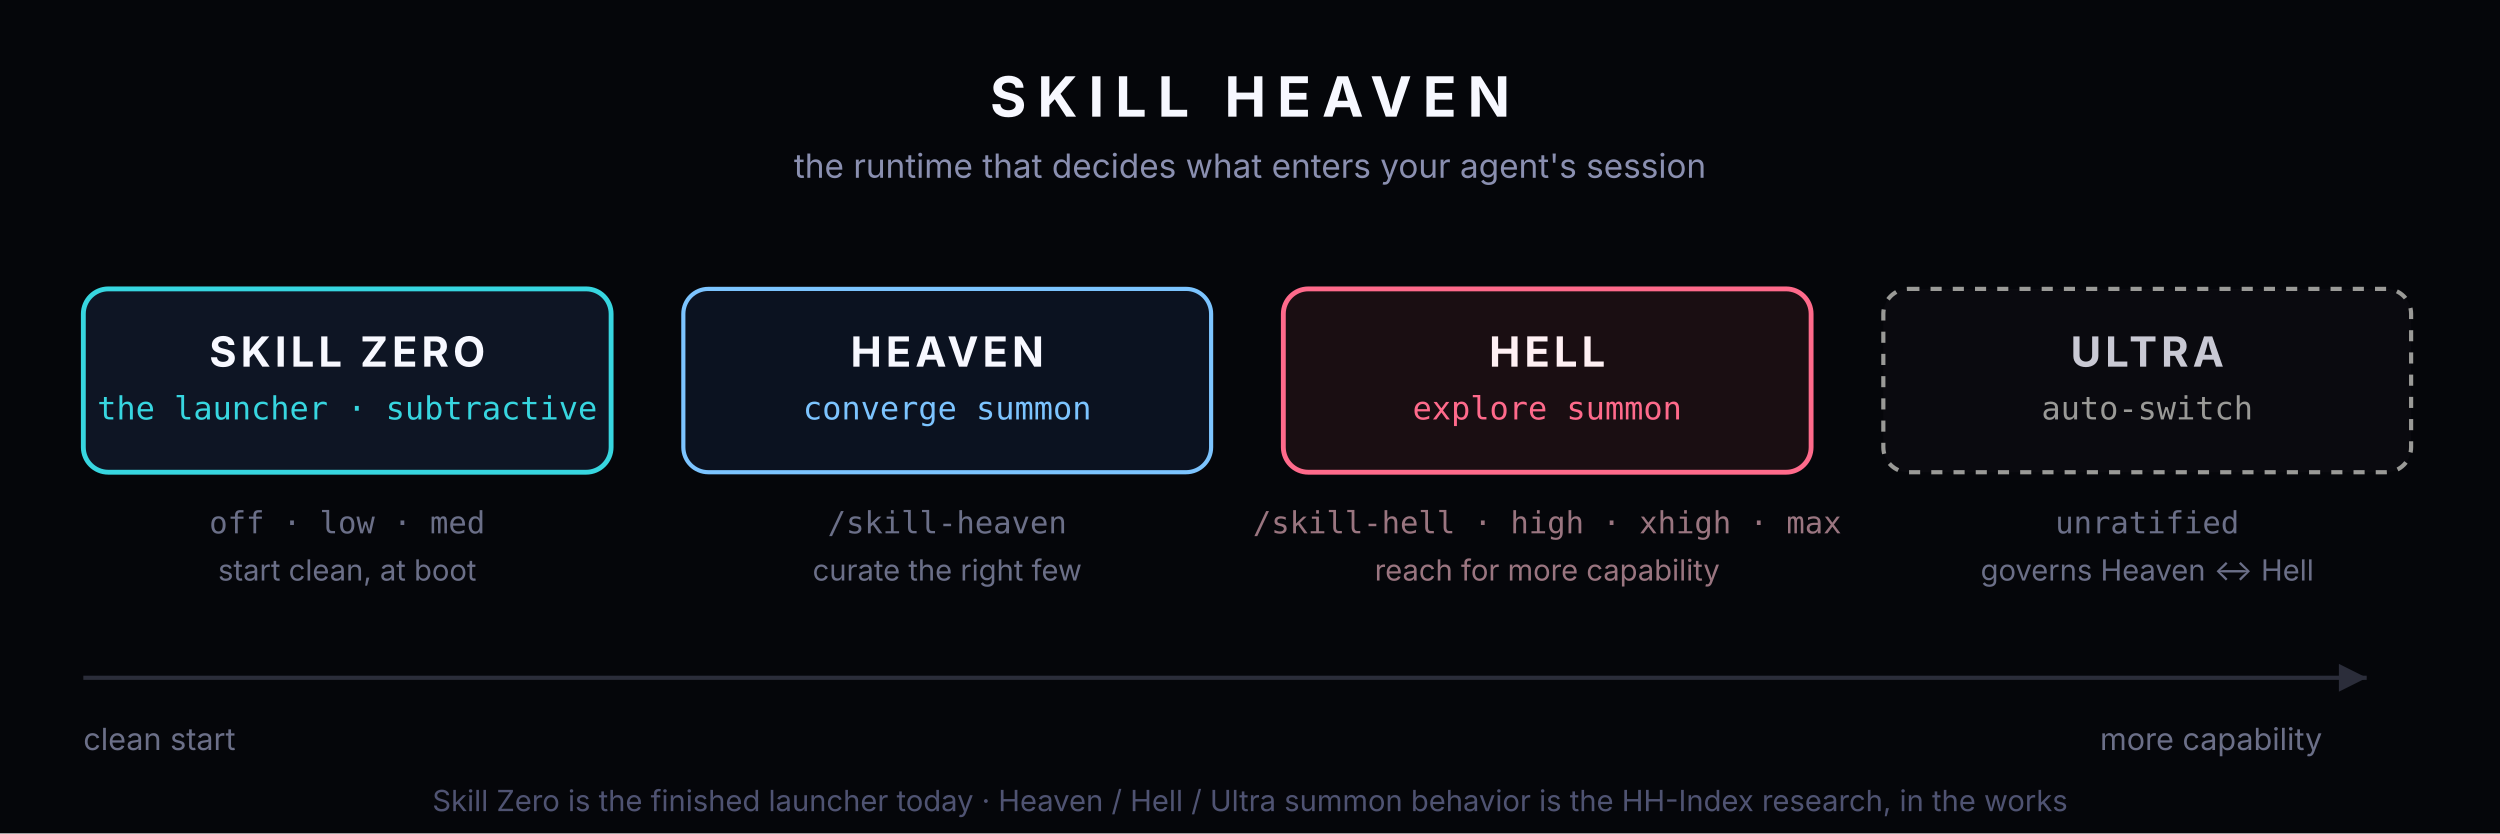
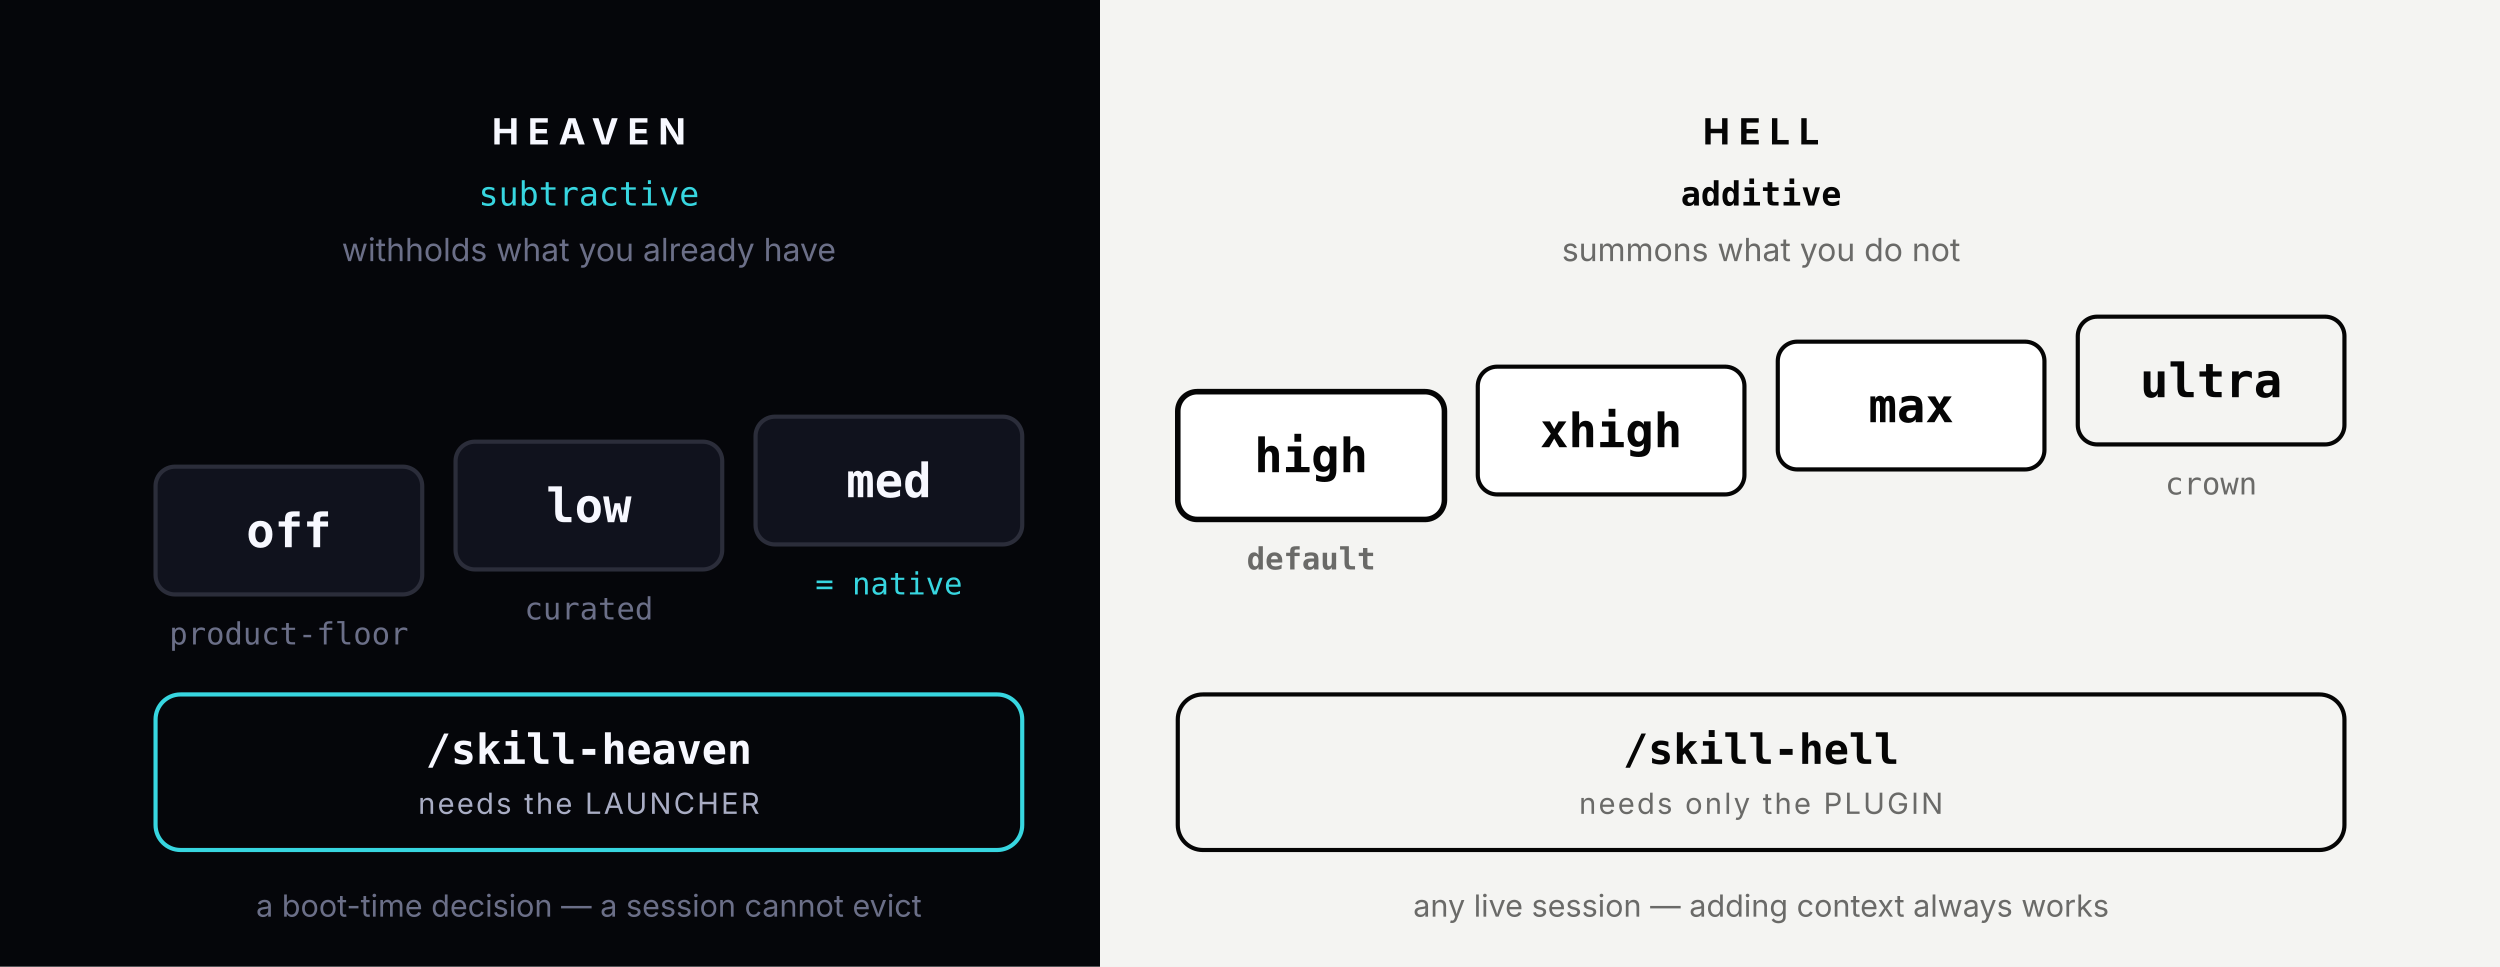
- <svg xmlns="http://www.w3.org/2000/svg" width="900" height="300" viewBox="0 0 900 300" role="img" aria-label="Skill Heaven is the runtime that decides what is in your session. Skill Zero is the finished launcher: subtractive, it starts a harness clean (off, low, med). Heaven is the converge summon that curates the right few skills (slash skill-heaven). Hell is the exploratory summon that reaches for more capability (slash skill-hell; high, xhigh, max). Ultra is the future auto-switch across them (unratified).">
-   <rect x="0" y="0" width="900" height="300" fill="#05060a" />
-   <text x="450" y="42" font-family="'Space Grotesk','Inter',system-ui,sans-serif" font-size="20" font-weight="700" fill="#f7f8ff" text-anchor="middle" letter-spacing="4">SKILL HEAVEN</text>
-   <text x="450" y="64" font-family="'Inter',system-ui,-apple-system,sans-serif" font-size="12" font-weight="400" fill="#8a8fb0" text-anchor="middle">the runtime that decides what enters your agent's session</text>
-   <rect x="30" y="104" width="190" height="66" rx="9" fill="#0e1524" stroke="#37d6e0" stroke-width="1.75" />
-   <text x="125" y="132" font-family="'Space Grotesk','Inter',system-ui,sans-serif" font-size="15" font-weight="700" fill="#f7f8ff" text-anchor="middle" letter-spacing="1.5">SKILL ZERO</text>
-   <text x="125" y="151" font-family="'JetBrains Mono','SF Mono',ui-monospace,monospace" font-size="11.5" fill="#37d6e0" text-anchor="middle">the launcher · subtractive</text>
-   <text x="125" y="192" font-family="'JetBrains Mono','SF Mono',ui-monospace,monospace" font-size="11" fill="#6b6f88" text-anchor="middle">off · low · med</text>
-   <text x="125" y="209" font-family="'Inter',system-ui,-apple-system,sans-serif" font-size="10.5" fill="#6b6f88" text-anchor="middle">start clean, at boot</text>
-   <rect x="246" y="104" width="190" height="66" rx="9" fill="#0b1220" stroke="#7cc4ff" stroke-width="1.5" />
-   <text x="341" y="132" font-family="'Space Grotesk','Inter',system-ui,sans-serif" font-size="15" font-weight="700" fill="#f7f8ff" text-anchor="middle" letter-spacing="1.5">HEAVEN</text>
-   <text x="341" y="151" font-family="'JetBrains Mono','SF Mono',ui-monospace,monospace" font-size="11.5" fill="#7cc4ff" text-anchor="middle">converge summon</text>
-   <text x="341" y="192" font-family="'JetBrains Mono','SF Mono',ui-monospace,monospace" font-size="11" fill="#6b6f88" text-anchor="middle">/skill-heaven</text>
-   <text x="341" y="209" font-family="'Inter',system-ui,-apple-system,sans-serif" font-size="10.5" fill="#6b6f88" text-anchor="middle">curate the right few</text>
-   <rect x="462" y="104" width="190" height="66" rx="9" fill="#1a0e12" stroke="#ff6a8b" stroke-width="1.75" />
-   <text x="557" y="132" font-family="'Space Grotesk','Inter',system-ui,sans-serif" font-size="15" font-weight="700" fill="#fff0f3" text-anchor="middle" letter-spacing="1.5">HELL</text>
-   <text x="557" y="151" font-family="'JetBrains Mono','SF Mono',ui-monospace,monospace" font-size="11.5" fill="#ff6a8b" text-anchor="middle">explore summon</text>
-   <text x="557" y="192" font-family="'JetBrains Mono','SF Mono',ui-monospace,monospace" font-size="11" fill="#9a7580" text-anchor="middle">/skill-hell · high · xhigh · max</text>
-   <text x="557" y="209" font-family="'Inter',system-ui,-apple-system,sans-serif" font-size="10.5" fill="#9a7580" text-anchor="middle">reach for more capability</text>
-   <rect x="678" y="104" width="190" height="66" rx="9" fill="#0a0a0f" stroke="#9a9a97" stroke-width="1.5" stroke-dasharray="4 4" />
-   <text x="773" y="132" font-family="'Space Grotesk','Inter',system-ui,sans-serif" font-size="15" font-weight="700" fill="#c9c9d4" text-anchor="middle" letter-spacing="1.5">ULTRA</text>
-   <text x="773" y="151" font-family="'JetBrains Mono','SF Mono',ui-monospace,monospace" font-size="11.5" fill="#9a9a97" text-anchor="middle">auto-switch</text>
-   <text x="773" y="192" font-family="'JetBrains Mono','SF Mono',ui-monospace,monospace" font-size="11" fill="#6b6f88" text-anchor="middle">unratified</text>
-   <text x="773" y="209" font-family="'Inter',system-ui,-apple-system,sans-serif" font-size="10.5" fill="#6b6f88" text-anchor="middle">governs Heaven ↔ Hell</text>
-   <line x1="30" y1="244" x2="852" y2="244" stroke="#2b2d3a" stroke-width="1.5" />
-   <polygon points="852,244 842,239 842,249" fill="#2b2d3a" />
-   <text x="30" y="270" font-family="'Inter',system-ui,-apple-system,sans-serif" font-size="11" fill="#6b6f88" text-anchor="start">clean start</text>
-   <text x="836" y="270" font-family="'Inter',system-ui,-apple-system,sans-serif" font-size="11" fill="#6b6f88" text-anchor="end">more capability</text>
-   <text x="450" y="292" font-family="'Inter',system-ui,-apple-system,sans-serif" font-size="10.5" fill="#4f5372" text-anchor="middle">Skill Zero is the finished launcher today · Heaven / Hell / Ultra summon behavior is the HH-Index research, in the works</text>
+ <svg xmlns="http://www.w3.org/2000/svg" width="900" height="348" viewBox="0 0 900 348" role="img" aria-label="The entropy ladder. Heaven holds off, low, and med (which equals native); it is served by slash skill-heaven and needs the Skill Zero launcher. Hell is additive and holds high (the default), xhigh, and max, served by slash skill-hell; ultra is the crown rung, served by slash skill-ultra. Every rung is reachable; nothing on the line refuses. The additive band needs only the plugin.">
+   <rect x="0" y="0" width="396.0" height="348" fill="#05060a" />
+   <rect x="396.0" y="0" width="504.0" height="348" fill="#f4f4f2" />
+   <text x="212.0" y="52.0" font-family="'Space Grotesk','Inter',system-ui,sans-serif" font-size="13" font-weight="700" fill="#f7f8ff" text-anchor="middle" letter-spacing="3.2">HEAVEN</text>
+   <text x="212.0" y="74.0" font-family="'JetBrains Mono','SF Mono',ui-monospace,monospace" font-size="12" font-weight="400" fill="#37d6e0" text-anchor="middle">subtractive</text>
+   <text x="212.0" y="94.0" font-family="'Inter',system-ui,-apple-system,sans-serif" font-size="11.5" font-weight="400" fill="#6b6f88" text-anchor="middle">withholds what you already have</text>
+   <text x="634.0" y="52.0" font-family="'Space Grotesk','Inter',system-ui,sans-serif" font-size="13" font-weight="700" fill="#050505" text-anchor="middle" letter-spacing="3.2">HELL</text>
+   <text x="634.0" y="74.0" font-family="'JetBrains Mono','SF Mono',ui-monospace,monospace" font-size="12" font-weight="600" fill="#050505" text-anchor="middle">additive</text>
+   <text x="634.0" y="94.0" font-family="'Inter',system-ui,-apple-system,sans-serif" font-size="11.5" font-weight="400" fill="#6a6a68" text-anchor="middle">summons what you do not</text>
+   <rect x="56.0" y="168" width="96" height="46" rx="7" fill="#10121d" stroke="#2b2d3a" stroke-width="1.5" />
+   <text x="104.0" y="197.0" font-family="'JetBrains Mono','SF Mono',ui-monospace,monospace" font-size="17" font-weight="600" fill="#f7f8ff" text-anchor="middle">off</text>
+   <text x="104.0" y="232.0" font-family="'JetBrains Mono','SF Mono',ui-monospace,monospace" font-size="11" font-weight="400" fill="#6b6f88" text-anchor="middle">product-floor</text>
+   <rect x="164.0" y="159" width="96" height="46" rx="7" fill="#10121d" stroke="#2b2d3a" stroke-width="1.5" />
+   <text x="212.0" y="188.0" font-family="'JetBrains Mono','SF Mono',ui-monospace,monospace" font-size="17" font-weight="600" fill="#f7f8ff" text-anchor="middle">low</text>
+   <text x="212.0" y="223.0" font-family="'JetBrains Mono','SF Mono',ui-monospace,monospace" font-size="11" font-weight="400" fill="#6b6f88" text-anchor="middle">curated</text>
+   <rect x="272.0" y="150" width="96" height="46" rx="7" fill="#10121d" stroke="#2b2d3a" stroke-width="1.5" />
+   <text x="320.0" y="179.0" font-family="'JetBrains Mono','SF Mono',ui-monospace,monospace" font-size="17" font-weight="600" fill="#f7f8ff" text-anchor="middle">med</text>
+   <text x="320.0" y="214.0" font-family="'JetBrains Mono','SF Mono',ui-monospace,monospace" font-size="11" font-weight="400" fill="#37d6e0" text-anchor="middle">= native</text>
+   <rect x="424.0" y="141" width="96" height="46" rx="7" fill="#ffffff" stroke="#050505" stroke-width="2" />
+   <text x="472.0" y="170.0" font-family="'JetBrains Mono','SF Mono',ui-monospace,monospace" font-size="17" font-weight="600" fill="#050505" text-anchor="middle">high</text>
+   <text x="472.0" y="205.0" font-family="'JetBrains Mono','SF Mono',ui-monospace,monospace" font-size="11" font-weight="600" fill="#6a6a68" text-anchor="middle">default</text>
+   <rect x="532.0" y="132" width="96" height="46" rx="7" fill="#ffffff" stroke="#050505" stroke-width="1.5" />
+   <text x="580.0" y="161.0" font-family="'JetBrains Mono','SF Mono',ui-monospace,monospace" font-size="17" font-weight="600" fill="#050505" text-anchor="middle">xhigh</text>
+   <rect x="640.0" y="123" width="96" height="46" rx="7" fill="#ffffff" stroke="#050505" stroke-width="1.5" />
+   <text x="688.0" y="152.0" font-family="'JetBrains Mono','SF Mono',ui-monospace,monospace" font-size="17" font-weight="600" fill="#050505" text-anchor="middle">max</text>
+   <rect x="748.0" y="114" width="96" height="46" rx="7" fill="#f4f4f2" stroke="#050505" stroke-width="1.5" />
+   <text x="796.0" y="143.0" font-family="'JetBrains Mono','SF Mono',ui-monospace,monospace" font-size="17" font-weight="600" fill="#050505" text-anchor="middle">ultra</text>
+   <text x="796.0" y="178.0" font-family="'JetBrains Mono','SF Mono',ui-monospace,monospace" font-size="11" font-weight="400" fill="#6a6a68" text-anchor="middle">crown</text>
+   <rect x="56.0" y="250" width="312" height="56" rx="9" fill="none" stroke="#37d6e0" stroke-width="1.5" />
+   <text x="212.0" y="275.0" font-family="'JetBrains Mono','SF Mono',ui-monospace,monospace" font-size="15" font-weight="600" fill="#f7f8ff" text-anchor="middle">/skill-heaven</text>
+   <text x="212.0" y="293.0" font-family="'Inter',system-ui,-apple-system,sans-serif" font-size="10.5" font-weight="400" fill="#a9adc4" text-anchor="middle" letter-spacing="0.8">needs the LAUNCHER</text>
+   <rect x="424.0" y="250" width="420" height="56" rx="9" fill="none" stroke="#050505" stroke-width="1.5" />
+   <text x="634.0" y="275.0" font-family="'JetBrains Mono','SF Mono',ui-monospace,monospace" font-size="15" font-weight="600" fill="#050505" text-anchor="middle">/skill-hell</text>
+   <text x="634.0" y="293.0" font-family="'Inter',system-ui,-apple-system,sans-serif" font-size="10.5" font-weight="400" fill="#6a6a68" text-anchor="middle" letter-spacing="0.8">needs only the PLUGIN</text>
+   <text x="212.0" y="330.0" font-family="'Inter',system-ui,-apple-system,sans-serif" font-size="11" font-weight="400" fill="#6b6f88" text-anchor="middle">a boot-time decision — a session cannot evict</text>
+   <text x="634.0" y="330.0" font-family="'Inter',system-ui,-apple-system,sans-serif" font-size="11" font-weight="400" fill="#6a6a68" text-anchor="middle">any live session — adding context always works</text>
</svg>
